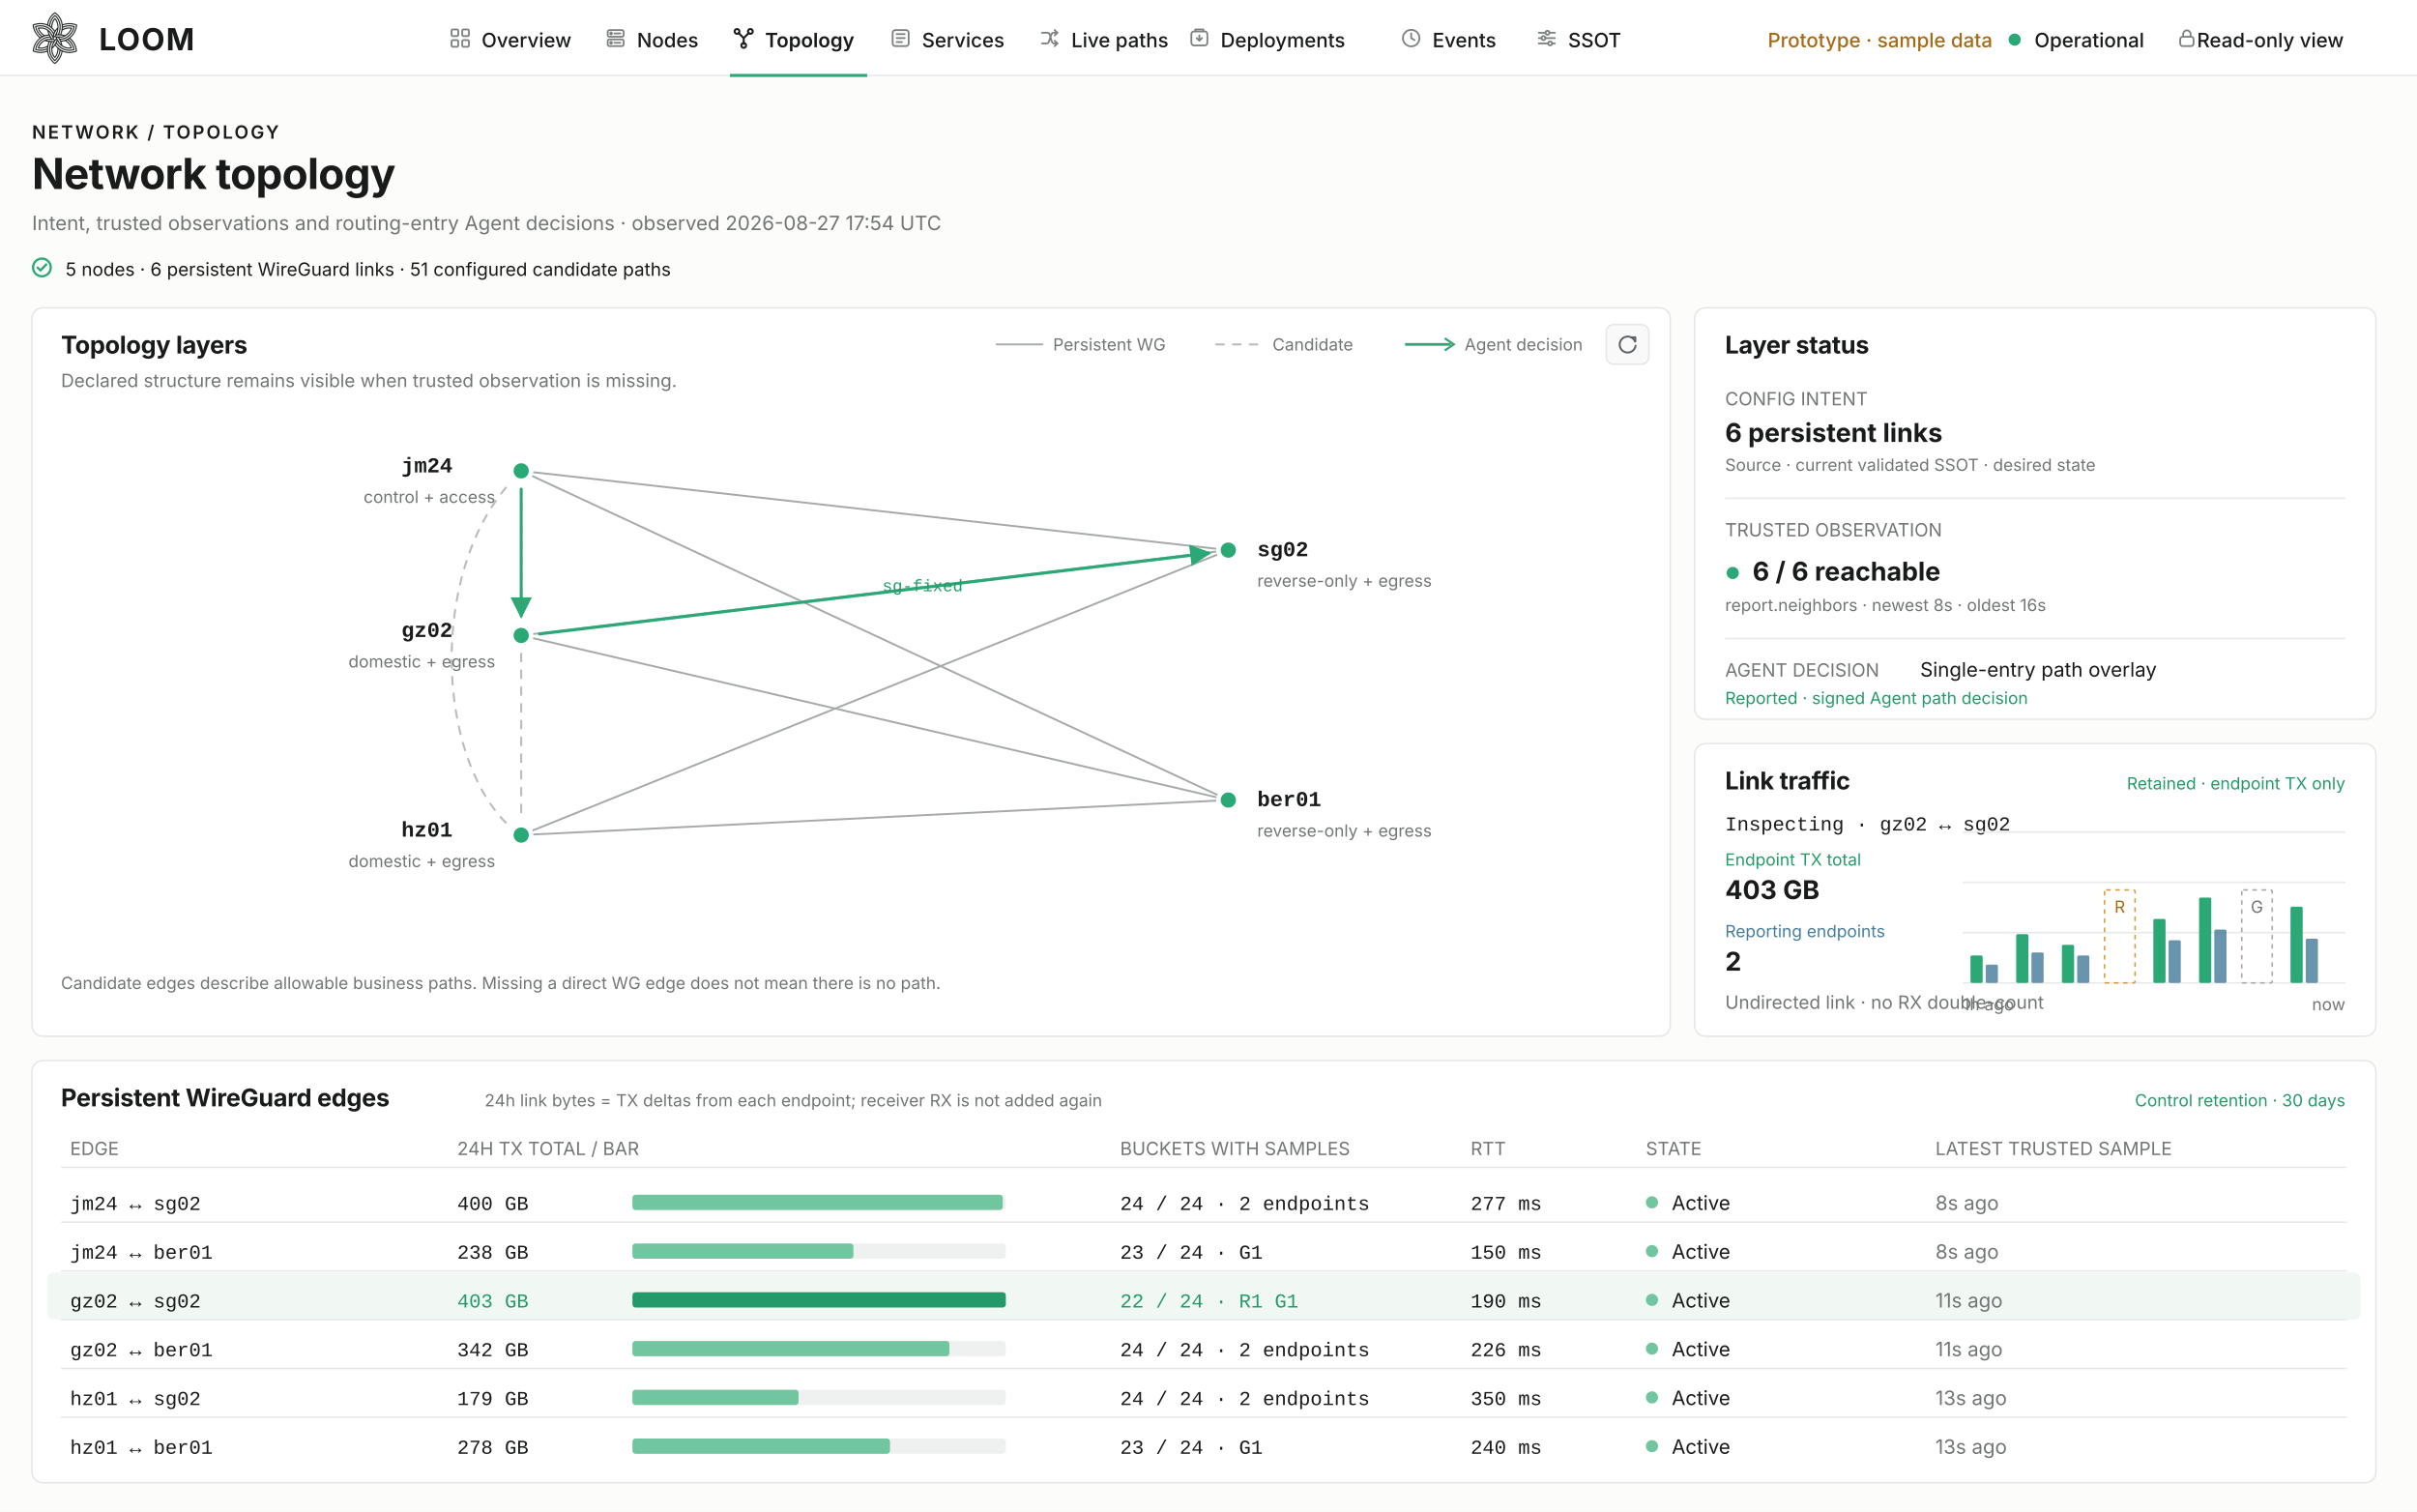
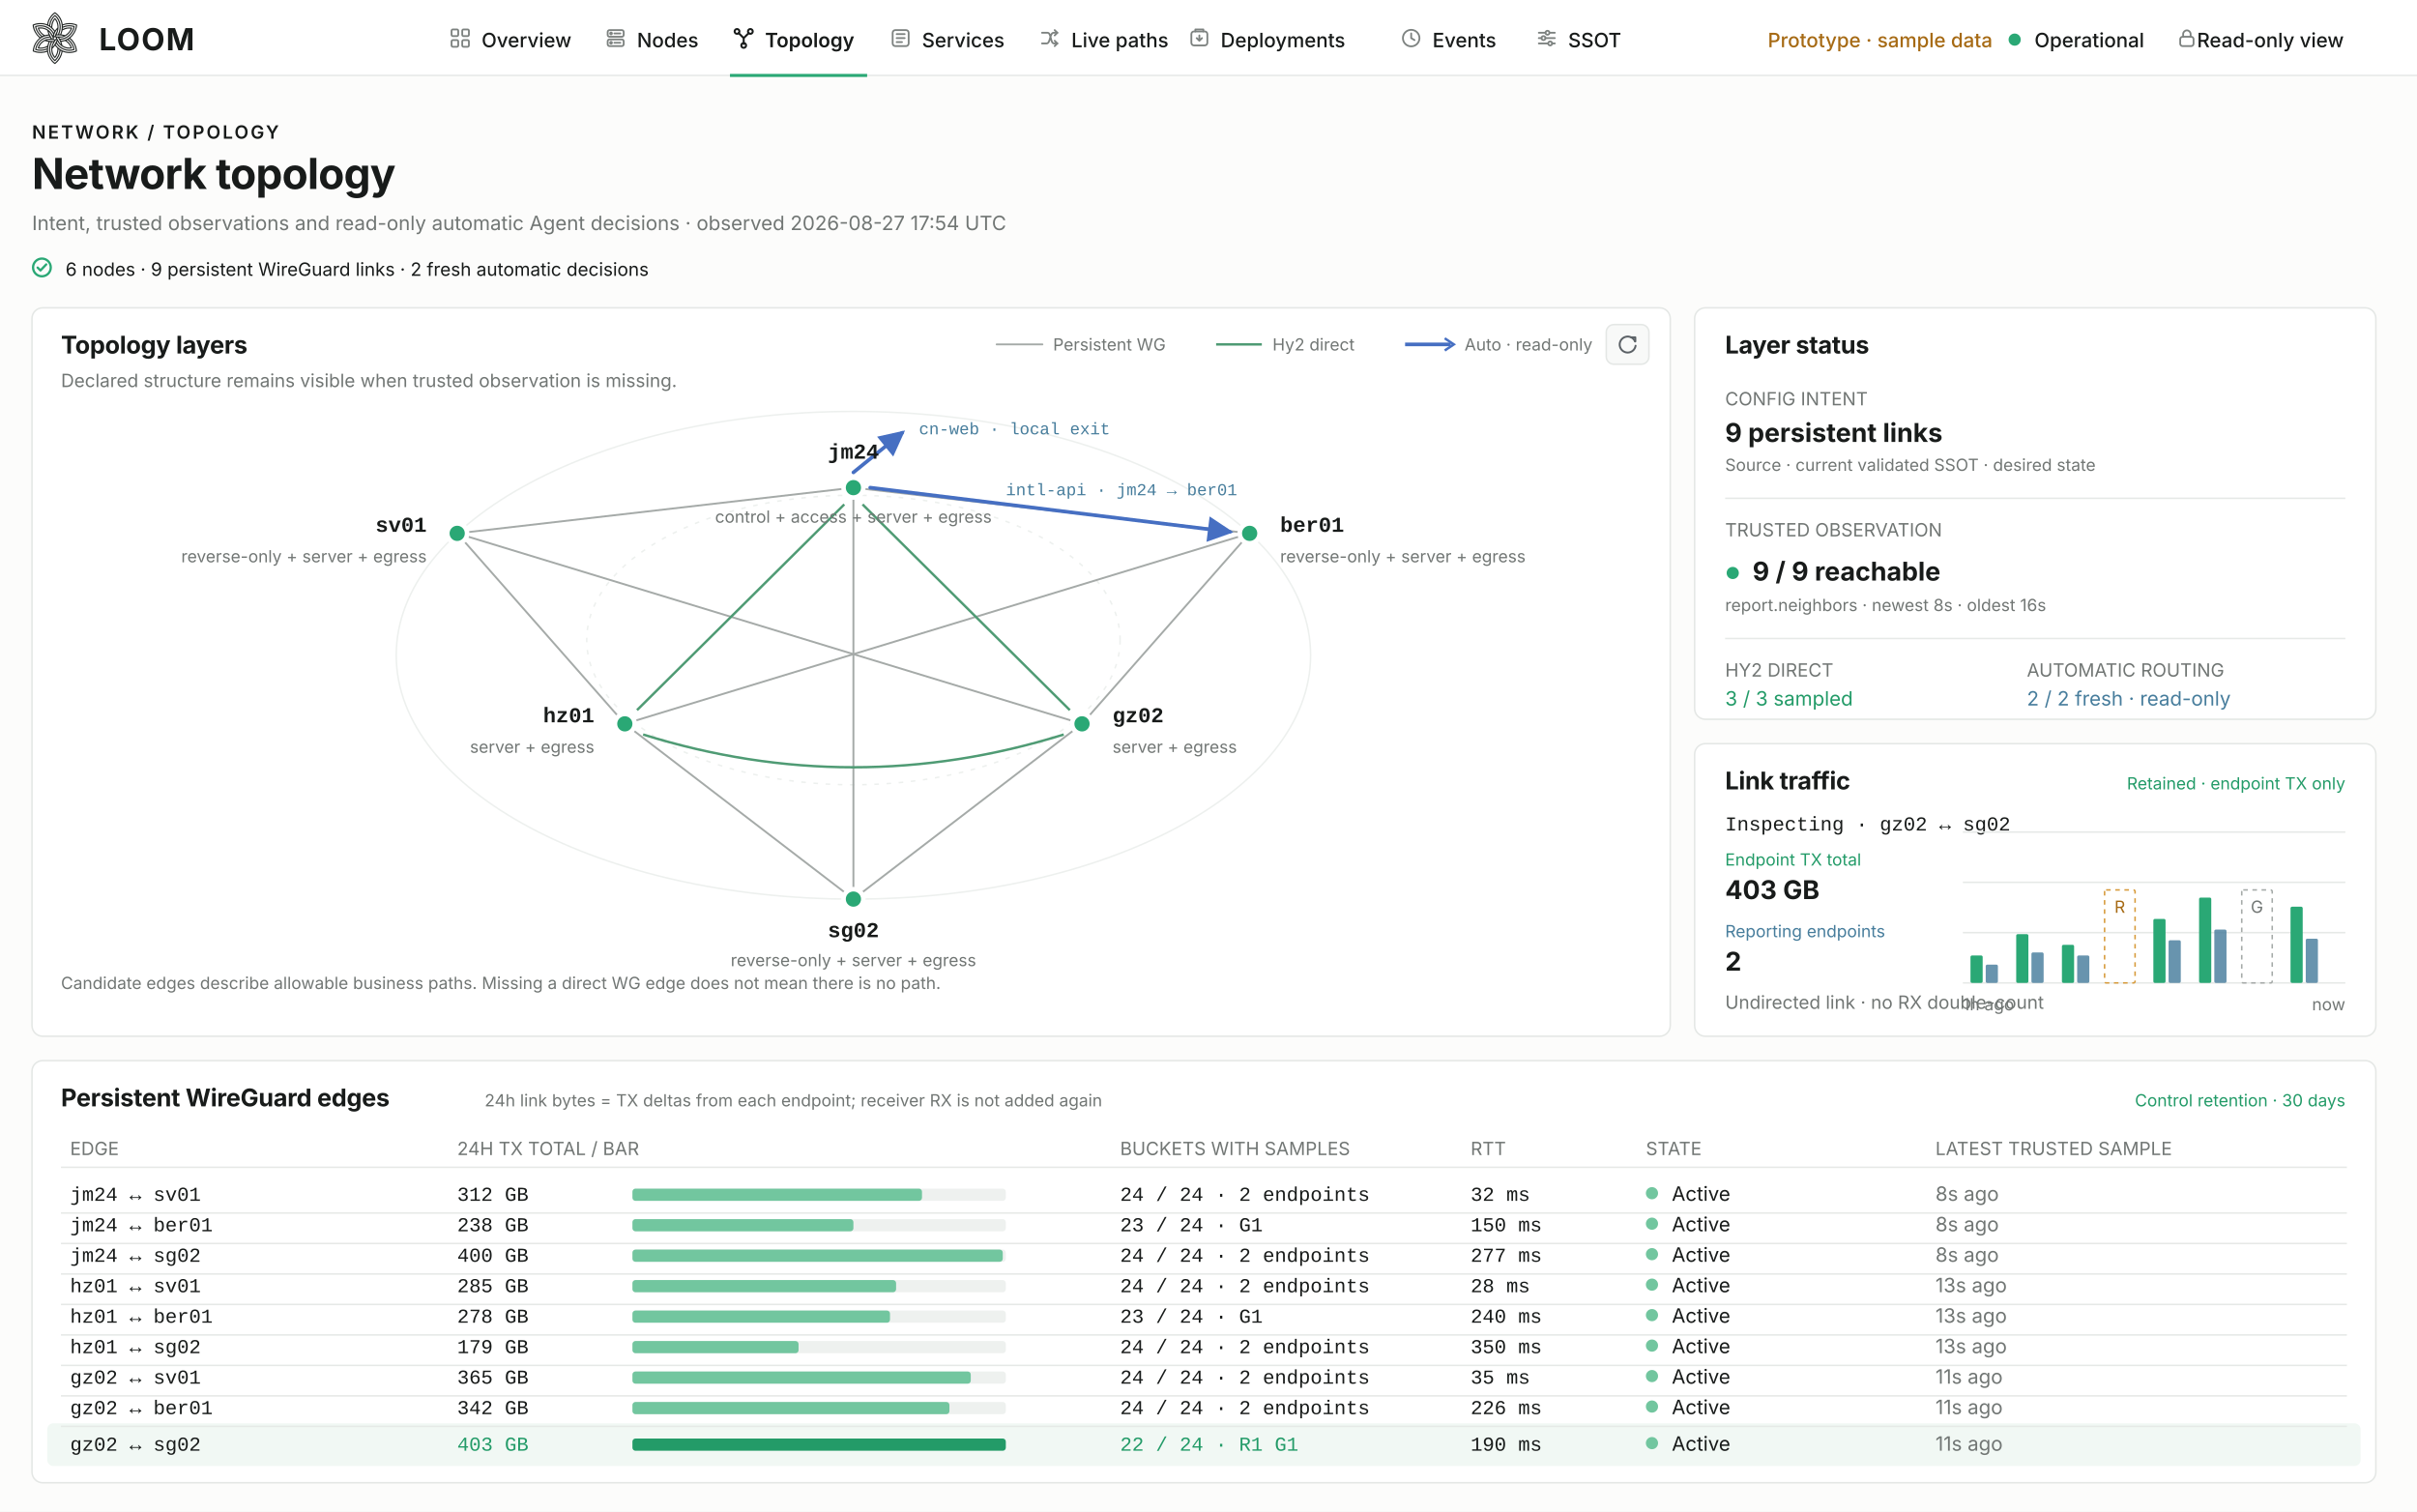
<svg xmlns="http://www.w3.org/2000/svg" width="1586" height="992" viewBox="0 0 1586 992" role="img" aria-labelledby="title description">
  <defs>
    <marker id="arrow-selected" markerWidth="7" markerHeight="7" refX="6" refY="3.5" orient="auto" markerUnits="strokeWidth">
      <path d="M0 0L7 3.5L0 7Z" fill="#2AA875" />
    </marker>
    <symbol id="icon-overview" viewBox="0 0 16 16">
      <rect x="1.5" y="1.5" width="5" height="5" rx="1" />
      <rect x="9.5" y="1.5" width="5" height="5" rx="1" />
      <rect x="1.5" y="9.5" width="5" height="5" rx="1" />
      <rect x="9.5" y="9.5" width="5" height="5" rx="1" />
    </symbol>
    <symbol id="icon-nodes" viewBox="0 0 16 16">
      <rect x="2" y="2" width="12" height="5" rx="1.4" />
      <rect x="2" y="9" width="12" height="5" rx="1.4" />
      <circle cx="4.5" cy="4.5" r=".7" />
      <circle cx="4.5" cy="11.5" r=".7" />
      <path d="M7 4.5h4.5M7 11.5h4.5" />
    </symbol>
    <symbol id="icon-topology" viewBox="0 0 16 16">
      <path d="M4.2 4.2L8 8m3.8-3.8L8 8m0 0v4.4" />
      <circle cx="3" cy="3" r="1.8" />
      <circle cx="13" cy="3" r="1.8" />
      <circle cx="8" cy="13.5" r="1.8" />
    </symbol>
    <symbol id="icon-services" viewBox="0 0 16 16">
      <rect x="2" y="2" width="12" height="12" rx="2" />
      <path d="M5 5h6M5 8h6M5 11h4" />
    </symbol>
    <symbol id="icon-traffic" viewBox="0 0 16 16">
      <path d="M2 4h4.2C9 4 8.2 12 11 12h2.5M2 12h3.5C8.4 12 7.7 4 10.7 4h2.8" />
      <path d="M11.5 2l2 2-2 2m0 4l2 2-2 2" />
    </symbol>
    <symbol id="icon-deployments" viewBox="0 0 16 16">
      <rect x="2" y="3" width="12" height="10.5" rx="2" />
      <path d="M5 3V1.5h6V3M8 6v4m-2-2 2 2 2-2" />
    </symbol>
    <symbol id="icon-events" viewBox="0 0 16 16">
      <circle cx="8" cy="8" r="6.2" />
      <path d="M8 4.5V8l2.5 1.5" />
    </symbol>
    <symbol id="icon-settings" viewBox="0 0 16 16">
      <path d="M2 4h5m3 0h4M2 8h2m3 0h7M2 12h7m3 0h2" />
      <circle cx="8.5" cy="4" r="1.5" />
      <circle cx="5.5" cy="8" r="1.5" />
      <circle cx="10.5" cy="12" r="1.5" />
    </symbol>
    <symbol id="icon-status-ok" viewBox="0 0 16 16">
      <circle cx="8" cy="8" r="6.2" />
      <path d="M5 8.1l2 2 4-4.2" />
    </symbol>
    <symbol id="icon-lock" viewBox="0 0 16 16">
      <rect x="3" y="7" width="10" height="7" rx="1.8" />
      <path d="M5.2 7V5a2.8 2.8 0 0 1 5.6 0v2" />
    </symbol>
    <symbol id="icon-refresh" viewBox="0 0 16 16">
      <path d="M13.6 5.8A6 6 0 1 0 14 9" />
      <path d="M10.8 2.7h3v3" />
    </symbol>
    <symbol id="icon-filter" viewBox="0 0 16 16">
      <path d="M2 3h12L9.5 8v4.2L6.5 14V8Z" />
    </symbol>
    <symbol id="icon-download" viewBox="0 0 16 16">
      <path d="M8 2v8m-3-3 3 3 3-3M2.5 13.5h11" />
    </symbol>
    <symbol id="icon-check" viewBox="0 0 16 16">
      <circle cx="8" cy="8" r="6" />
      <path d="M5 8l2 2 4-4" />
    </symbol>
    <symbol id="icon-save" viewBox="0 0 16 16">
      <path d="M2.5 2.5h9l2 2v9h-11Z" />
      <path d="M5 2.5v4h6v-4M5 13v-4h6v4" />
    </symbol>
    <symbol id="icon-plus" viewBox="0 0 16 16">
      <path d="M8 3v10M3 8h10" />
    </symbol>
    <symbol id="icon-search" viewBox="0 0 16 16">
      <circle cx="7" cy="7" r="4.5" />
      <path d="m10.5 10.5 3 3" />
    </symbol>
    <symbol id="icon-arrow-right" viewBox="0 0 16 16">
      <path d="M2.5 8h10M9 4.5 12.5 8 9 11.5" />
    </symbol>
    <symbol id="icon-edit" viewBox="0 0 16 16">
      <path d="M3 11.8 2.5 14l2.2-.5 8.2-8.2-1.7-1.7Z" />
      <path d="m10.3 4.5 1.7 1.7" />
    </symbol>
    <symbol id="icon-trash" viewBox="0 0 16 16">
      <path d="M3.5 4.5h9M6 4.5V2.7h4v1.8m1.5 0-.6 9h-5.8l-.6-9M6.8 7v4m2.4-4v4" />
    </symbol>
    <symbol id="icon-key" viewBox="0 0 16 16">
      <circle cx="5" cy="8" r="3" />
      <path d="M8 8h6m-2 0v2m-2-2v2" />
    </symbol>
    <symbol id="icon-copy" viewBox="0 0 16 16">
      <rect x="5" y="5" width="8" height="8" rx="1.5" />
      <path d="M3 10.5H2.5V3.5a1 1 0 0 1 1-1h7V3" />
    </symbol>
    <style>

      .ui { font-family: Inter, "Atkinson Hyperlegible Next", ui-sans-serif, system-ui, -apple-system, "Segoe UI", sans-serif; fill: #181B1A; }
      .mono { font-family: "Intel One Mono", "SFMono-Regular", Consolas, "Liberation Mono", monospace; }
      .muted { fill: #717674; }
      .faint { fill: #9BA09E; }
      .green { fill: #239B68; }
      .amber { fill: #A66A14; }
      .red { fill: #B84C4C; }
      .blue { fill: #477D9C; }
      .heading { font-size: 28px; font-weight: 700; letter-spacing: -0.45px; }
      .eyebrow { font-size: 12px; font-weight: 600; letter-spacing: 1.35px; }
      .section { font-size: 16px; font-weight: 650; letter-spacing: -0.15px; }
      .subsection { font-size: 13px; font-weight: 650; }
      .label { font-size: 13px; font-weight: 500; }
      .body { font-size: 13px; font-weight: 400; }
      .small { font-size: 12px; font-weight: 400; }
      .tiny { font-size: 11px; font-weight: 400; }
      .metric { font-size: 17px; font-weight: 650; }
      .wordmark { font-size: 20px; font-weight: 700; letter-spacing: 0.8px; }
      .nav { font-size: 13px; font-weight: 450; }
      .nav-icon { fill: none; stroke: #7D8280; stroke-width: 1.35; stroke-linecap: round; stroke-linejoin: round; }
      .nav-icon-active { fill: none; stroke: #181B1A; stroke-width: 1.5; stroke-linecap: round; stroke-linejoin: round; }
      .status-icon { fill: none; stroke: #2AA875; stroke-width: 1.6; stroke-linecap: round; stroke-linejoin: round; }
      .action-icon { fill: none; stroke: #5B6166; stroke-width: 1.45; stroke-linecap: round; stroke-linejoin: round; }
      .panel { fill: #FFFFFF; stroke: #E4E7E5; stroke-width: 1; }
      .panel-soft { fill: #F8F9F8; stroke: #E4E7E5; stroke-width: 1; }
      .rule { stroke: #E6E9E7; stroke-width: 1; }
      .rule-dark { stroke: #CBD0CD; stroke-width: 1; }
      .status-dot { fill: #2AA875; }
      .quiet-dot { fill: #72C69F; }
      .warn-dot { fill: #D79B3B; }
      .bad-dot { fill: #C65A5A; }
      .neutral-dot { fill: #A5AAA8; }
      .wg { fill: none; stroke: #A5AAA8; stroke-width: 1.25; stroke-linecap: round; }
      .candidate { fill: none; stroke: #B9BEBC; stroke-width: 1.35; stroke-dasharray: 5 6; stroke-linecap: round; }
      .selected { fill: none; stroke: #2AA875; stroke-width: 2; stroke-linecap: round; stroke-linejoin: round; marker-end: url(#arrow-selected); }
      .chip { fill: #F4F6F5; stroke: #DEE2DF; stroke-width: 1; }
      .chip-green { fill: #EEF8F3; stroke: #B9DEC9; stroke-width: 1; }
      .chip-amber { fill: #FFF8EB; stroke: #E7D3AB; stroke-width: 1; }
      .button { fill: #181B1A; }
      .button-green { fill: #239B68; }
      .button-disabled { fill: #EFF1F0; stroke: #DDE1DF; stroke-width: 1; }
      .code-bg { fill: #F7F8F7; stroke: #E4E7E5; stroke-width: 1; }
      .timeline { fill: none; stroke: #CBD0CD; stroke-width: 1.3; }
      .timeline-ok { fill: none; stroke: #2AA875; stroke-width: 1.7; }
      .stage-line { stroke: #2AA875; stroke-width: 1.5; }
      .route-dot { fill: #239B68; }
      .node-name { font-size: 14px; font-weight: 650; }

    </style>
  </defs>
  <rect width="1586" height="992" fill="#FCFCFB" />
  <rect x="0" y="0" width="1586" height="50" fill="#FFFFFF" />
  <line class="rule" x1="0" y1="49.5" x2="1586" y2="49.5" />
  <svg x="18" y="7" width="36" height="36" viewBox="127 112 1000 1000" preserveAspectRatio="xMidYMid meet" aria-label="Loom">
    <g transform="translate(0,1254) scale(1,-1)">
      <path d="M616 1108 c-67 -49 -118 -133 -129 -209 0 -6 0 -6 -14 -1 -75 27 -166 24 -239 -6 -13 -5 -14 -7 -11 -29 12 -80 53 -155 115 -211 l9 -8 -6 -5 c-61 -53 -100 -121 -114 -200 -5 -31 -5 -38 4 -42 57 -26 138 -34 203 -20 13 2 22 5 39 10 14 5 14 5 15 -2 9 -70 60 -155 121 -204 17 -15 18 -15 34 -2 47 37 87 93 107 151 7 20 16 52 16 60 0 4 1 4 12 0 72 -28 158 -27 236 3 17 6 17 7 15 27 -8 79 -49 159 -111 215 l-9 9 10 9 c61 53 105 139 114 219 2 15 1 16 -28 26 -75 25 -156 25 -227 -2 -4 -1 -8 -2 -8 -2 -1 0 -2 7 -3 15 -15 81 -60 152 -126 198 -12 9 -14 9 -25 1z M639 1084 c105 -82 142 -225 92 -356 -7 -18 -7 -17 -16 -17 -4 0 -8 1 -8 1 -1 1 1 7 4 15 32 78 30 170 -5 243 -16 35 -40 66 -68 88 -9 8 -11 8 -20 0 -47 -39 -82 -103 -93 -169 -1 -7 -2 -12 -2 -13 -1 0 -17 8 -17 9 -1 1 4 27 7 40 13 44 37 89 68 124 15 16 44 43 47 43 0 0 5 -3 11 -8z M638 1031 c77 -72 98 -200 50 -307 -3 -8 -5 -11 -7 -12 -2 -1 -17 -1 -18 0 -1 0 2 6 5 12 44 94 31 213 -31 278 -10 11 -12 10 -29 -12 -26 -36 -44 -83 -47 -128 0 -6 -1 -11 -1 -11 -1 0 -6 4 -16 11 -4 3 2 39 12 67 13 41 41 84 68 108 4 4 3 4 14 -6z M635 973 c24 -33 37 -74 40 -124 l0 -15 -10 -10 c-11 -11 -23 -25 -32 -38 -6 -8 -5 -9 -13 3 -9 13 -19 24 -30 36 l-10 10 0 13 c3 48 18 94 42 128 6 7 6 7 13 -3z M413 893 c79 -13 148 -56 193 -118 12 -17 11 -15 6 -26 -3 -6 -5 -10 -5 -10 0 0 -4 6 -9 13 -66 103 -190 147 -314 114 -20 -6 -21 -6 -14 -34 15 -60 54 -120 102 -158 9 -8 9 -7 0 -12 -9 -6 -8 -6 -18 2 -57 48 -97 120 -110 196 -2 14 -3 13 7 16 22 9 53 16 85 19 13 2 61 0 77 -2z M923 895 c30 -3 83 -16 89 -22 2 -2 -7 -43 -14 -64 -34 -100 -109 -176 -200 -203 -23 -7 -59 -13 -61 -11 -2 2 -8 16 -8 16 0 1 7 2 16 2 74 9 136 45 185 108 27 35 49 81 57 120 4 17 3 19 -13 24 -62 19 -135 15 -193 -9 -9 -4 -9 -5 -9 7 l0 10 9 3 c25 10 56 17 83 19 9 1 50 1 59 0z M400 854 c70 -9 134 -47 176 -104 7 -11 21 -34 21 -36 0 -2 -6 -24 -7 -25 0 -1 -4 5 -8 13 -38 76 -106 124 -190 134 -14 2 -49 1 -62 -1 -16 -3 -18 -5 -12 -21 14 -42 48 -88 87 -117 7 -5 13 -10 13 -10 0 -1 -17 -9 -18 -9 -5 0 -42 35 -56 52 -24 29 -46 72 -54 105 -3 11 -3 10 11 14 30 8 67 10 99 5z M926 854 c13 -1 39 -7 40 -9 2 -2 -8 -34 -17 -55 -43 -93 -125 -152 -220 -158 l-11 0 -6 9 c-3 5 -5 9 -5 9 0 1 8 1 18 1 56 0 107 23 153 69 29 29 59 79 63 104 1 10 -11 13 -53 12 -42 0 -71 -6 -107 -24 -12 -6 -11 -6 -10 5 1 4 1 9 1 10 0 3 1 3 13 8 45 19 93 26 141 19z M391 816 c30 -3 68 -16 91 -32 l6 -3 4 -15 c4 -16 10 -34 16 -47 4 -11 4 -11 -3 -11 -12 -2 -37 -6 -48 -9 -16 -4 -14 -4 -26 4 -38 25 -67 57 -86 96 -7 15 -7 16 0 17 10 1 36 1 46 0z M914 816 c3 -2 2 -5 -4 -18 -19 -39 -53 -75 -89 -97 l-8 -5 -11 3 c-15 4 -33 8 -45 9 -6 1 -11 2 -11 2 -1 0 1 7 4 14 6 17 12 36 15 48 l1 9 9 5 c27 15 55 25 85 30 10 1 51 1 54 0z M669 789 c-4 -19 -7 -27 -14 -39 -10 -18 -20 -39 -29 -64 -1 -4 -2 -5 -10 -9 -9 -5 -9 -5 -5 11 10 40 28 75 51 103 10 12 10 12 7 -2z M529 746 c14 -16 17 -20 25 -37 8 -17 22 -42 30 -54 5 -9 6 -24 1 -26 -7 -2 -13 5 -35 46 -15 28 -35 75 -35 83 0 2 7 -4 14 -12z M721 691 c25 -1 43 -3 61 -8 4 0 2 -2 -8 -5 -19 -6 -28 -7 -48 -6 -12 1 -29 1 -46 1 -36 -1 -37 -1 -33 11 2 7 1 6 24 7 12 0 23 1 26 1 2 0 13 0 24 -1z M525 681 c5 -10 5 -10 -7 -10 -120 -9 -223 -101 -248 -221 -4 -22 -4 -23 11 -28 61 -19 132 -16 192 7 5 2 9 3 10 3 0 0 0 -5 0 -10 l1 -9 -9 -4 c-62 -24 -145 -25 -216 -1 -17 5 -16 4 -14 15 15 104 74 190 160 235 34 17 63 25 108 30 8 1 7 2 12 -7z M638 655 l9 -4 0 -10 c1 -13 2 -12 -10 -19 l-9 -6 -10 6 -9 6 -1 11 0 11 9 5 c12 6 11 6 21 0z M683 651 c0 -1 6 -10 12 -21 18 -30 29 -54 39 -82 6 -19 6 -19 -4 -9 -16 16 -22 25 -30 42 -7 14 -25 48 -30 54 -2 3 -3 15 -1 16 1 2 13 1 14 0z M546 642 c3 -5 5 -9 5 -9 0 -1 -7 -1 -16 -1 -94 0 -185 -66 -216 -155 -7 -22 -6 -23 23 -27 44 -5 89 3 131 21 7 3 13 6 13 6 0 -1 -1 -5 -1 -11 l-1 -11 -11 -5 c-53 -22 -115 -26 -174 -12 -11 3 -10 3 -9 10 8 39 30 82 58 115 44 53 119 88 184 88 l9 0 5 -9z M902 622 c45 -39 79 -92 96 -151 5 -19 10 -43 10 -51 l1 -7 -14 -5 c-89 -30 -180 -22 -253 22 -40 25 -68 49 -93 83 l-7 10 4 7 c7 13 6 12 12 3 73 -104 198 -148 317 -110 12 4 13 4 8 27 -9 42 -31 88 -59 123 -8 10 -33 35 -42 41 -6 5 -6 5 2 11 9 6 8 6 18 -3z M542 610 c10 -1 27 -1 38 -1 l20 0 8 -5 c4 -2 8 -4 8 -5 0 0 -1 -2 -2 -4 l-1 -4 -43 0 c-45 1 -55 2 -81 7 -8 1 -14 3 -15 3 0 1 15 6 27 8 15 3 15 3 20 2 2 0 11 0 21 -1z M661 609 c5 -9 -53 -107 -73 -125 -3 -3 -3 0 1 14 4 17 8 26 14 37 12 18 31 52 34 60 1 2 4 5 11 10 11 7 11 7 13 4z M863 604 c48 -36 83 -90 98 -148 2 -7 3 -14 3 -14 -1 -1 -5 -3 -11 -4 -90 -23 -180 3 -247 69 -17 18 -42 51 -42 56 0 2 9 20 10 20 0 0 3 -4 5 -8 36 -66 102 -112 177 -124 12 -2 51 -2 64 0 19 4 21 5 17 17 -15 50 -55 103 -97 128 -1 1 -2 2 -2 2 0 1 17 10 19 10 0 0 3 -2 6 -4z M458 585 c12 -4 37 -9 48 -11 8 0 7 0 3 -10 -5 -13 -13 -36 -16 -49 -3 -13 -2 -12 -19 -21 -38 -19 -72 -26 -112 -25 -22 1 -23 1 -23 5 3 13 23 45 41 67 16 18 58 49 64 48 1 -1 7 -2 14 -4z M824 583 c35 -22 63 -53 81 -89 6 -12 11 -22 10 -23 -4 -3 -47 -2 -68 2 -26 5 -69 24 -82 35 0 1 -2 8 -4 17 -2 9 -6 23 -10 32 -6 19 -6 18 1 19 14 1 57 11 59 13 1 1 4 0 13 -6z M553 570 c1 -1 1 -2 -2 -7 -11 -21 -21 -55 -26 -82 -15 -86 17 -180 82 -245 20 -20 19 -20 40 0 44 45 71 101 82 165 1 6 2 11 2 11 0 1 4 -1 9 -4 l8 -4 0 -5 c-11 -74 -51 -146 -110 -198 -12 -10 -10 -10 -21 -1 -77 65 -122 167 -113 259 3 34 14 74 26 103 l4 9 9 0 c5 0 9 0 10 -1z M597 570 c0 -1 -4 -9 -8 -18 -43 -88 -35 -184 20 -258 15 -20 17 -21 27 -10 30 33 52 90 57 145 0 11 0 11 10 3 10 -7 9 -6 7 -19 -7 -62 -34 -117 -76 -161 l-7 -7 -8 8 c-51 50 -82 131 -77 200 3 35 12 70 28 103 l7 14 10 0 c5 0 10 0 10 0z M639 493 c5 -6 14 -17 22 -24 l13 -14 0 -8 c0 -44 -14 -93 -38 -130 -9 -14 -9 -14 -13 -8 -26 35 -42 84 -42 127 l0 11 12 12 c11 12 22 25 31 38 3 4 6 7 6 7 0 0 4 -5 9 -11z" fill="#252927" fill-rule="evenodd" clip-rule="evenodd" />
    </g>
  </svg>
  <text class="ui wordmark" x="65" y="33">LOOM</text>
  <g class="ui nav">
    <use href="#icon-overview" x="295" y="18" width="14" height="14" class="nav-icon" />
    <text x="316" y="31">Overview</text>
    <use href="#icon-nodes" x="397" y="18" width="14" height="14" class="nav-icon" />
    <text x="418" y="31">Nodes</text>
    <use href="#icon-topology" x="481" y="18" width="14" height="14" class="nav-icon-active" />
    <text x="502" y="31" font-weight="600">Topology</text>
    <use href="#icon-services" x="584" y="18" width="14" height="14" class="nav-icon" />
    <text x="605" y="31">Services</text>
    <use href="#icon-traffic" x="682" y="18" width="14" height="14" class="nav-icon" />
    <text x="703" y="31">Live paths</text>
    <use href="#icon-deployments" x="780" y="18" width="14" height="14" class="nav-icon" />
    <text x="801" y="31">Deployments</text>
    <use href="#icon-events" x="919" y="18" width="14" height="14" class="nav-icon" />
    <text x="940" y="31">Events</text>
    <use href="#icon-settings" x="1008" y="18" width="14" height="14" class="nav-icon" />
    <text x="1029" y="31">SSOT</text>
  </g>
  <line x1="479" y1="49.5" x2="569" y2="49.5" stroke="#2AA875" stroke-width="2" />
  <g class="ui nav">
    <text class="amber" x="1160" y="31">Prototype · sample data</text>
    <circle class="status-dot" cx="1322" cy="26" r="4" />
    <text x="1335" y="31">Operational</text>
    <use href="#icon-lock" x="1428" y="18" width="14" height="14" class="nav-icon" />
    <text x="1538" y="31" text-anchor="end">Read-only view</text>
  </g>
  <g class="ui">
    <text class="eyebrow" x="21" y="91">NETWORK / TOPOLOGY</text>
    <text class="heading" x="21" y="124">Network topology</text>
-     <text class="body muted" x="21" y="151">Intent, trusted observations and routing-entry Agent decisions · observed 2026-08-27 17:54 UTC</text>
+     <text class="body muted" x="21" y="151">Intent, trusted observations and read-only automatic Agent decisions · observed 2026-08-27 17:54 UTC</text>
    <use href="#icon-status-ok" x="20" y="168" width="15" height="15" class="status-icon" />
-     <text class="small" x="43" y="181">5 nodes · 6 persistent WireGuard links · 51 configured candidate paths</text>
-   </g>
+     <text class="small" x="43" y="181">6 nodes · 9 persistent WireGuard links · 2 fresh automatic decisions</text>
+   </g>
+   <defs>
+     <marker id="arrow-automatic" markerWidth="7" markerHeight="7" refX="6" refY="3.5" orient="auto" markerUnits="strokeWidth">
+       <path d="M0 0L7 3.5L0 7Z" fill="#466FC2" />
+     </marker>
+   </defs>
  <rect class="panel" x="21" y="202" width="1075" height="478" rx="7" />
  <g class="ui">
    <text class="section" x="40" y="232">Topology layers</text>
    <text class="small muted" x="40" y="254">Declared structure remains visible when trusted observation is missing.</text>
    <line class="wg" x1="654" y1="226" x2="684" y2="226" />
    <text class="tiny muted" x="691" y="230">Persistent WG</text>
-     <line class="candidate" x1="798" y1="226" x2="828" y2="226" />
-     <text class="tiny muted" x="835" y="230">Candidate</text>
-     <line x1="922" y1="226" x2="952" y2="226" stroke="#2AA875" stroke-width="1.8" />
-     <path d="M948 222L954 226L948 230" fill="none" stroke="#2AA875" stroke-width="1.4" />
-     <text class="tiny muted" x="961" y="230">Agent decision</text>
+     <line x1="798" y1="226" x2="828" y2="226" stroke="#4F9B74" stroke-width="1.6" />
+     <text class="tiny muted" x="835" y="230">Hy2 direct</text>
+     <line x1="922" y1="226" x2="952" y2="226" stroke="#466FC2" stroke-width="2.4" />
+     <path d="M948 222L954 226L948 230" fill="none" stroke="#466FC2" stroke-width="1.6" />
+     <text class="tiny muted" x="961" y="230">Auto · read-only</text>
    <rect class="panel-soft" x="1054" y="213" width="28" height="26" rx="5" />
    <use href="#icon-refresh" x="1061" y="219" width="14" height="14" class="action-icon" aria-label="Refresh observations" />
  </g>
-   <g aria-label="Six persistent WireGuard links">
-     <line class="wg" x1="342" y1="309" x2="806" y2="361" />
-     <line class="wg" x1="342" y1="309" x2="806" y2="525" />
-     <line class="wg" x1="342" y1="417" x2="806" y2="361" />
-     <line class="wg" x1="342" y1="417" x2="806" y2="525" />
-     <line class="wg" x1="342" y1="548" x2="806" y2="361" />
-     <line class="wg" x1="342" y1="548" x2="806" y2="525" />
-   </g>
-   <g aria-label="Configured candidate hops">
-     <line class="candidate" x1="342" y1="321" x2="342" y2="405" />
-     <line class="candidate" x1="342" y1="429" x2="342" y2="536" />
-     <path class="candidate" d="M332 320C283 378 286 493 332 540" />
-   </g>
-   <path class="selected" d="M342 321L342 404" />
-   <path class="selected" d="M354 416L793 363" />
-   <text class="ui tiny green mono" x="579" y="388">sg-fixed</text>
-   <g class="ui">
-     <circle cx="342" cy="309" r="8" fill="#FFFFFF" />
-     <circle class="status-dot" cx="342" cy="309" r="5" />
-     <text class="mono" x="297" y="310" text-anchor="end" font-size="14" font-weight="650">jm24</text>
-     <text class="tiny muted" x="325" y="330" text-anchor="end">control + access</text>
-     <circle cx="342" cy="417" r="8" fill="#FFFFFF" />
-     <circle class="status-dot" cx="342" cy="417" r="5" />
-     <text class="mono" x="297" y="418" text-anchor="end" font-size="14" font-weight="650">gz02</text>
-     <text class="tiny muted" x="325" y="438" text-anchor="end">domestic + egress</text>
-     <circle cx="342" cy="548" r="8" fill="#FFFFFF" />
-     <circle class="status-dot" cx="342" cy="548" r="5" />
-     <text class="mono" x="297" y="549" text-anchor="end" font-size="14" font-weight="650">hz01</text>
-     <text class="tiny muted" x="325" y="569" text-anchor="end">domestic + egress</text>
-     <circle cx="806" cy="361" r="8" fill="#FFFFFF" />
-     <circle class="status-dot" cx="806" cy="361" r="5" />
-     <text class="mono" x="825" y="365" font-size="14" font-weight="650">sg02</text>
-     <text class="tiny muted" x="825" y="385">reverse-only + egress</text>
-     <circle cx="806" cy="525" r="8" fill="#FFFFFF" />
-     <circle class="status-dot" cx="806" cy="525" r="5" />
-     <text class="mono" x="825" y="529" font-size="14" font-weight="650">ber01</text>
-     <text class="tiny muted" x="825" y="549">reverse-only + egress</text>
+   <ellipse cx="560" cy="430" rx="300" ry="160" fill="none" stroke="#EDF0EE" />
+   <ellipse cx="560" cy="420" rx="175" ry="95" fill="none" stroke="#EDF0EE" stroke-dasharray="3 5" />
+   <g aria-label="Nine persistent WireGuard links">
+     <line class="wg" x1="560" y1="320" x2="300" y2="350" />
+     <line class="wg" x1="560" y1="320" x2="820" y2="350" />
+     <line class="wg" x1="560" y1="320" x2="560" y2="590" />
+     <line class="wg" x1="410" y1="475" x2="300" y2="350" />
+     <line class="wg" x1="410" y1="475" x2="820" y2="350" />
+     <line class="wg" x1="410" y1="475" x2="560" y2="590" />
+     <line class="wg" x1="710" y1="475" x2="300" y2="350" />
+     <line class="wg" x1="710" y1="475" x2="820" y2="350" />
+     <line class="wg" x1="710" y1="475" x2="560" y2="590" />
+   </g>
+   <g aria-label="Three observed Hysteria2 direct links" fill="none" stroke="#4F9B74" stroke-width="1.6">
+     <line x1="554" y1="331" x2="418" y2="466" />
+     <line x1="566" y1="331" x2="702" y2="466" />
+     <path d="M422 482Q560 525 698 482" />
+   </g>
+   <path class="selected" style="stroke:#466FC2;stroke-width:2.4;marker-end:url(#arrow-automatic)" d="M571 320L807 349" />
+   <path class="selected" style="stroke:#466FC2;stroke-width:2.4;marker-end:url(#arrow-automatic)" d="M560 310L592 284" />
+   <text class="ui tiny blue mono" x="603" y="285">cn-web · local exit</text>
+   <text class="ui tiny blue mono" x="660" y="325">intl-api · jm24 → ber01</text>
+   <g class="ui">
+     <circle cx="560" cy="320" r="8" fill="#FFFFFF" />
+     <circle class="status-dot" cx="560" cy="320" r="5" />
+     <text class="mono" x="560" y="301" text-anchor="middle" font-size="14" font-weight="650">jm24</text>
+     <text class="tiny muted" x="560" y="343" text-anchor="middle">control + access + server + egress</text>
+     <circle cx="410" cy="475" r="8" fill="#FFFFFF" />
+     <circle class="status-dot" cx="410" cy="475" r="5" />
+     <text class="mono" x="390" y="474" text-anchor="end" font-size="14" font-weight="650">hz01</text>
+     <text class="tiny muted" x="390" y="494" text-anchor="end">server + egress</text>
+     <circle cx="710" cy="475" r="8" fill="#FFFFFF" />
+     <circle class="status-dot" cx="710" cy="475" r="5" />
+     <text class="mono" x="730" y="474" font-size="14" font-weight="650">gz02</text>
+     <text class="tiny muted" x="730" y="494">server + egress</text>
+     <circle cx="300" cy="350" r="8" fill="#FFFFFF" />
+     <circle class="status-dot" cx="300" cy="350" r="5" />
+     <text class="mono" x="280" y="349" text-anchor="end" font-size="14" font-weight="650">sv01</text>
+     <text class="tiny muted" x="280" y="369" text-anchor="end">reverse-only + server + egress</text>
+     <circle cx="820" cy="350" r="8" fill="#FFFFFF" />
+     <circle class="status-dot" cx="820" cy="350" r="5" />
+     <text class="mono" x="840" y="349" font-size="14" font-weight="650">ber01</text>
+     <text class="tiny muted" x="840" y="369">reverse-only + server + egress</text>
+     <circle cx="560" cy="590" r="8" fill="#FFFFFF" />
+     <circle class="status-dot" cx="560" cy="590" r="5" />
+     <text class="mono" x="560" y="615" text-anchor="middle" font-size="14" font-weight="650">sg02</text>
+     <text class="tiny muted" x="560" y="634" text-anchor="middle">reverse-only + server + egress</text>
    <text class="tiny muted" x="40" y="649">Candidate edges describe allowable business paths. Missing a direct WG edge does not mean there is no path.</text>
  </g>
  <rect class="panel" x="1112" y="202" width="447" height="270" rx="7" />
  <g class="ui">
    <text class="section" x="1132" y="232">Layer status</text>
    <text class="small muted" x="1132" y="266">CONFIG INTENT</text>
-     <text class="metric" x="1132" y="290">6 persistent links</text>
+     <text class="metric" x="1132" y="290">9 persistent links</text>
    <text class="tiny muted" x="1132" y="309">Source · current validated SSOT · desired state</text>
    <line class="rule" x1="1132" y1="327" x2="1539" y2="327" />
    <text class="small muted" x="1132" y="352">TRUSTED OBSERVATION</text>
    <circle class="status-dot" cx="1137" cy="376" r="4" />
-     <text class="metric" x="1150" y="381">6 / 6 reachable</text>
+     <text class="metric" x="1150" y="381">9 / 9 reachable</text>
    <text class="tiny muted" x="1132" y="401">report.neighbors · newest 8s · oldest 16s</text>
    <line class="rule" x1="1132" y1="419" x2="1539" y2="419" />
-     <text class="small muted" x="1132" y="444">AGENT DECISION</text>
-     <text class="body" x="1260" y="444">Single-entry path overlay</text>
-     <text class="tiny green" x="1132" y="462">Reported · signed Agent path decision</text>
+     <text class="small muted" x="1132" y="444">HY2 DIRECT</text>
+     <text class="small muted" x="1330" y="444">AUTOMATIC ROUTING</text>
+     <text class="body green" x="1132" y="463">3 / 3 sampled</text>
+     <text class="body blue" x="1330" y="463">2 / 2 fresh · read-only</text>
  </g>
  <rect class="panel" x="1112" y="488" width="447" height="192" rx="7" />
  <g class="ui">
    <text class="section" x="1132" y="518">Link traffic</text>
    <text class="tiny green" x="1539" y="518" text-anchor="end">Retained · endpoint TX only</text>
    <text class="body mono" x="1132" y="545">Inspecting · gz02 ↔ sg02</text>
    <text class="tiny green" x="1132" y="568">Endpoint TX total</text>
    <text class="metric" x="1132" y="590">403 GB</text>
    <text class="tiny blue" x="1132" y="615">Reporting endpoints</text>
    <text class="metric" x="1132" y="637">2</text>
    <text class="small muted" x="1132" y="662">Undirected link · no RX double-count</text>
    <line class="rule" x1="1288" y1="546" x2="1539" y2="546" />
    <line class="rule" x1="1288" y1="579" x2="1539" y2="579" />
    <line class="rule" x1="1288" y1="612" x2="1539" y2="612" />
    <line class="rule" x1="1288" y1="645" x2="1539" y2="645" />
    <g aria-label="Accepted undirected link TX buckets plus one reset and one long gap">
      <g fill="#2AA875">
        <rect x="1293" y="627" width="8" height="18" rx="1" />
        <rect x="1323" y="613" width="8" height="32" rx="1" />
        <rect x="1353" y="620" width="8" height="25" rx="1" />
        <rect x="1413" y="603" width="8" height="42" rx="1" />
        <rect x="1443" y="589" width="8" height="56" rx="1" />
        <rect x="1503" y="595" width="8" height="50" rx="1" />
      </g>
      <g fill="#477D9C" fill-opacity="0.82">
        <rect x="1303" y="633" width="8" height="12" rx="1" />
        <rect x="1333" y="625" width="8" height="20" rx="1" />
        <rect x="1363" y="627" width="8" height="18" rx="1" />
        <rect x="1423" y="617" width="8" height="28" rx="1" />
        <rect x="1453" y="610" width="8" height="35" rx="1" />
        <rect x="1513" y="616" width="8" height="29" rx="1" />
      </g>
      <rect x="1381" y="584" width="20" height="61" rx="1" fill="none" stroke="#D79B3B" stroke-dasharray="3 3" />
      <rect x="1471" y="584" width="20" height="61" rx="1" fill="none" stroke="#A5AAA8" stroke-dasharray="3 3" />
      <text class="tiny amber" x="1391" y="599" text-anchor="middle">R</text>
      <text class="tiny muted" x="1481" y="599" text-anchor="middle">G</text>
    </g>
    <text class="tiny muted" x="1288" y="663">1h ago</text>
    <text class="tiny muted" x="1539" y="663" text-anchor="end">now</text>
  </g>
  <rect class="panel" x="21" y="696" width="1538" height="277" rx="7" />
-   <rect x="31" y="835" width="1518" height="31" rx="4" fill="#F1F8F4" />
+   <rect x="31" y="934" width="1518" height="28" rx="4" fill="#F1F8F4" />
  <g class="ui">
    <text class="section" x="40" y="726">Persistent WireGuard edges</text>
    <text class="tiny muted" x="318" y="726">24h link bytes = TX deltas from each endpoint; receiver RX is not added again</text>
    <text class="tiny green" x="1539" y="726" text-anchor="end">Control retention · 30 days</text>
    <text class="small muted" x="46" y="758">EDGE</text>
    <text class="small muted" x="300" y="758">24H TX TOTAL / BAR</text>
    <text class="small muted" x="735" y="758">BUCKETS WITH SAMPLES</text>
    <text class="small muted" x="965" y="758">RTT</text>
    <text class="small muted" x="1080" y="758">STATE</text>
    <text class="small muted" x="1270" y="758">LATEST TRUSTED SAMPLE</text>
  </g>
  <line class="rule" x1="40" y1="766" x2="1540" y2="766" />
  <g class="ui body">
-     <text class="mono" x="46" y="794">jm24 ↔ sg02</text>
-     <text class="mono" x="300" y="794">400 GB</text>
-     <rect x="415" y="784" width="245" height="10" rx="2" fill="#EEF1EF" />
-     <rect x="415" y="784" width="243" height="10" rx="2" fill="#72C69F" />
-     <text class="mono" x="735" y="794">24 / 24 · 2 endpoints</text>
-     <text class="mono" x="965" y="794">277 ms</text>
-     <circle class="quiet-dot" cx="1084" cy="789" r="4" />
-     <text x="1097" y="794">Active</text>
-     <text class="muted" x="1270" y="794">8s ago</text>
-     <text class="mono" x="46" y="826">jm24 ↔ ber01</text>
-     <text class="mono" x="300" y="826">238 GB</text>
-     <rect x="415" y="816" width="245" height="10" rx="2" fill="#EEF1EF" />
-     <rect x="415" y="816" width="145" height="10" rx="2" fill="#72C69F" />
-     <text class="mono" x="735" y="826">23 / 24 · G1</text>
-     <text class="mono" x="965" y="826">150 ms</text>
-     <circle class="quiet-dot" cx="1084" cy="821" r="4" />
-     <text x="1097" y="826">Active</text>
-     <text class="muted" x="1270" y="826">8s ago</text>
-     <text class="mono" x="46" y="858">gz02 ↔ sg02</text>
-     <text class="mono green" x="300" y="858">403 GB</text>
-     <rect x="415" y="848" width="245" height="10" rx="2" fill="#DDEFE6" />
-     <rect x="415" y="848" width="245" height="10" rx="2" fill="#239B68" />
-     <text class="mono green" x="735" y="858">22 / 24 · R1 G1</text>
-     <text class="mono" x="965" y="858">190 ms</text>
-     <circle class="quiet-dot" cx="1084" cy="853" r="4" />
-     <text x="1097" y="858">Active</text>
-     <text class="muted" x="1270" y="858">11s ago</text>
-     <text class="mono" x="46" y="890">gz02 ↔ ber01</text>
-     <text class="mono" x="300" y="890">342 GB</text>
-     <rect x="415" y="880" width="245" height="10" rx="2" fill="#EEF1EF" />
-     <rect x="415" y="880" width="208" height="10" rx="2" fill="#72C69F" />
-     <text class="mono" x="735" y="890">24 / 24 · 2 endpoints</text>
-     <text class="mono" x="965" y="890">226 ms</text>
-     <circle class="quiet-dot" cx="1084" cy="885" r="4" />
-     <text x="1097" y="890">Active</text>
-     <text class="muted" x="1270" y="890">11s ago</text>
-     <text class="mono" x="46" y="922">hz01 ↔ sg02</text>
-     <text class="mono" x="300" y="922">179 GB</text>
-     <rect x="415" y="912" width="245" height="10" rx="2" fill="#EEF1EF" />
-     <rect x="415" y="912" width="109" height="10" rx="2" fill="#72C69F" />
-     <text class="mono" x="735" y="922">24 / 24 · 2 endpoints</text>
-     <text class="mono" x="965" y="922">350 ms</text>
-     <circle class="quiet-dot" cx="1084" cy="917" r="4" />
-     <text x="1097" y="922">Active</text>
-     <text class="muted" x="1270" y="922">13s ago</text>
-     <text class="mono" x="46" y="954">hz01 ↔ ber01</text>
-     <text class="mono" x="300" y="954">278 GB</text>
-     <rect x="415" y="944" width="245" height="10" rx="2" fill="#EEF1EF" />
-     <rect x="415" y="944" width="169" height="10" rx="2" fill="#72C69F" />
-     <text class="mono" x="735" y="954">23 / 24 · G1</text>
-     <text class="mono" x="965" y="954">240 ms</text>
-     <circle class="quiet-dot" cx="1084" cy="949" r="4" />
-     <text x="1097" y="954">Active</text>
-     <text class="muted" x="1270" y="954">13s ago</text>
-   </g>
-   <line class="rule" x1="40" y1="802" x2="1540" y2="802" />
-   <line class="rule" x1="40" y1="834" x2="1540" y2="834" />
-   <line class="rule" x1="40" y1="866" x2="1540" y2="866" />
-   <line class="rule" x1="40" y1="898" x2="1540" y2="898" />
-   <line class="rule" x1="40" y1="930" x2="1540" y2="930" />
+     <text class="mono" x="46" y="788">jm24 ↔ sv01</text>
+     <text class="mono" x="300" y="788">312 GB</text>
+     <rect x="415" y="780" width="245" height="8" rx="2" fill="#EEF1EF" />
+     <rect x="415" y="780" width="190" height="8" rx="2" fill="#72C69F" />
+     <text class="mono" x="735" y="788">24 / 24 · 2 endpoints</text>
+     <text class="mono" x="965" y="788">32 ms</text>
+     <circle class="quiet-dot" cx="1084" cy="783" r="4" />
+     <text x="1097" y="788">Active</text>
+     <text class="muted" x="1270" y="788">8s ago</text>
+     <text class="mono" x="46" y="808">jm24 ↔ ber01</text>
+     <text class="mono" x="300" y="808">238 GB</text>
+     <rect x="415" y="800" width="245" height="8" rx="2" fill="#EEF1EF" />
+     <rect x="415" y="800" width="145" height="8" rx="2" fill="#72C69F" />
+     <text class="mono" x="735" y="808">23 / 24 · G1</text>
+     <text class="mono" x="965" y="808">150 ms</text>
+     <circle class="quiet-dot" cx="1084" cy="803" r="4" />
+     <text x="1097" y="808">Active</text>
+     <text class="muted" x="1270" y="808">8s ago</text>
+     <text class="mono" x="46" y="828">jm24 ↔ sg02</text>
+     <text class="mono" x="300" y="828">400 GB</text>
+     <rect x="415" y="820" width="245" height="8" rx="2" fill="#EEF1EF" />
+     <rect x="415" y="820" width="243" height="8" rx="2" fill="#72C69F" />
+     <text class="mono" x="735" y="828">24 / 24 · 2 endpoints</text>
+     <text class="mono" x="965" y="828">277 ms</text>
+     <circle class="quiet-dot" cx="1084" cy="823" r="4" />
+     <text x="1097" y="828">Active</text>
+     <text class="muted" x="1270" y="828">8s ago</text>
+     <text class="mono" x="46" y="848">hz01 ↔ sv01</text>
+     <text class="mono" x="300" y="848">285 GB</text>
+     <rect x="415" y="840" width="245" height="8" rx="2" fill="#EEF1EF" />
+     <rect x="415" y="840" width="173" height="8" rx="2" fill="#72C69F" />
+     <text class="mono" x="735" y="848">24 / 24 · 2 endpoints</text>
+     <text class="mono" x="965" y="848">28 ms</text>
+     <circle class="quiet-dot" cx="1084" cy="843" r="4" />
+     <text x="1097" y="848">Active</text>
+     <text class="muted" x="1270" y="848">13s ago</text>
+     <text class="mono" x="46" y="868">hz01 ↔ ber01</text>
+     <text class="mono" x="300" y="868">278 GB</text>
+     <rect x="415" y="860" width="245" height="8" rx="2" fill="#EEF1EF" />
+     <rect x="415" y="860" width="169" height="8" rx="2" fill="#72C69F" />
+     <text class="mono" x="735" y="868">23 / 24 · G1</text>
+     <text class="mono" x="965" y="868">240 ms</text>
+     <circle class="quiet-dot" cx="1084" cy="863" r="4" />
+     <text x="1097" y="868">Active</text>
+     <text class="muted" x="1270" y="868">13s ago</text>
+     <text class="mono" x="46" y="888">hz01 ↔ sg02</text>
+     <text class="mono" x="300" y="888">179 GB</text>
+     <rect x="415" y="880" width="245" height="8" rx="2" fill="#EEF1EF" />
+     <rect x="415" y="880" width="109" height="8" rx="2" fill="#72C69F" />
+     <text class="mono" x="735" y="888">24 / 24 · 2 endpoints</text>
+     <text class="mono" x="965" y="888">350 ms</text>
+     <circle class="quiet-dot" cx="1084" cy="883" r="4" />
+     <text x="1097" y="888">Active</text>
+     <text class="muted" x="1270" y="888">13s ago</text>
+     <text class="mono" x="46" y="908">gz02 ↔ sv01</text>
+     <text class="mono" x="300" y="908">365 GB</text>
+     <rect x="415" y="900" width="245" height="8" rx="2" fill="#EEF1EF" />
+     <rect x="415" y="900" width="222" height="8" rx="2" fill="#72C69F" />
+     <text class="mono" x="735" y="908">24 / 24 · 2 endpoints</text>
+     <text class="mono" x="965" y="908">35 ms</text>
+     <circle class="quiet-dot" cx="1084" cy="903" r="4" />
+     <text x="1097" y="908">Active</text>
+     <text class="muted" x="1270" y="908">11s ago</text>
+     <text class="mono" x="46" y="928">gz02 ↔ ber01</text>
+     <text class="mono" x="300" y="928">342 GB</text>
+     <rect x="415" y="920" width="245" height="8" rx="2" fill="#EEF1EF" />
+     <rect x="415" y="920" width="208" height="8" rx="2" fill="#72C69F" />
+     <text class="mono" x="735" y="928">24 / 24 · 2 endpoints</text>
+     <text class="mono" x="965" y="928">226 ms</text>
+     <circle class="quiet-dot" cx="1084" cy="923" r="4" />
+     <text x="1097" y="928">Active</text>
+     <text class="muted" x="1270" y="928">11s ago</text>
+     <text class="mono" x="46" y="952">gz02 ↔ sg02</text>
+     <text class="mono green" x="300" y="952">403 GB</text>
+     <rect x="415" y="944" width="245" height="8" rx="2" fill="#DDEFE6" />
+     <rect x="415" y="944" width="245" height="8" rx="2" fill="#239B68" />
+     <text class="mono green" x="735" y="952">22 / 24 · R1 G1</text>
+     <text class="mono" x="965" y="952">190 ms</text>
+     <circle class="quiet-dot" cx="1084" cy="947" r="4" />
+     <text x="1097" y="952">Active</text>
+     <text class="muted" x="1270" y="952">11s ago</text>
+   </g>
+   <line class="rule" x1="40" y1="796" x2="1540" y2="796" />
+   <line class="rule" x1="40" y1="816" x2="1540" y2="816" />
+   <line class="rule" x1="40" y1="836" x2="1540" y2="836" />
+   <line class="rule" x1="40" y1="856" x2="1540" y2="856" />
+   <line class="rule" x1="40" y1="876" x2="1540" y2="876" />
+   <line class="rule" x1="40" y1="896" x2="1540" y2="896" />
+   <line class="rule" x1="40" y1="916" x2="1540" y2="916" />
+   <line class="rule" x1="40" y1="936" x2="1540" y2="936" />
</svg>
